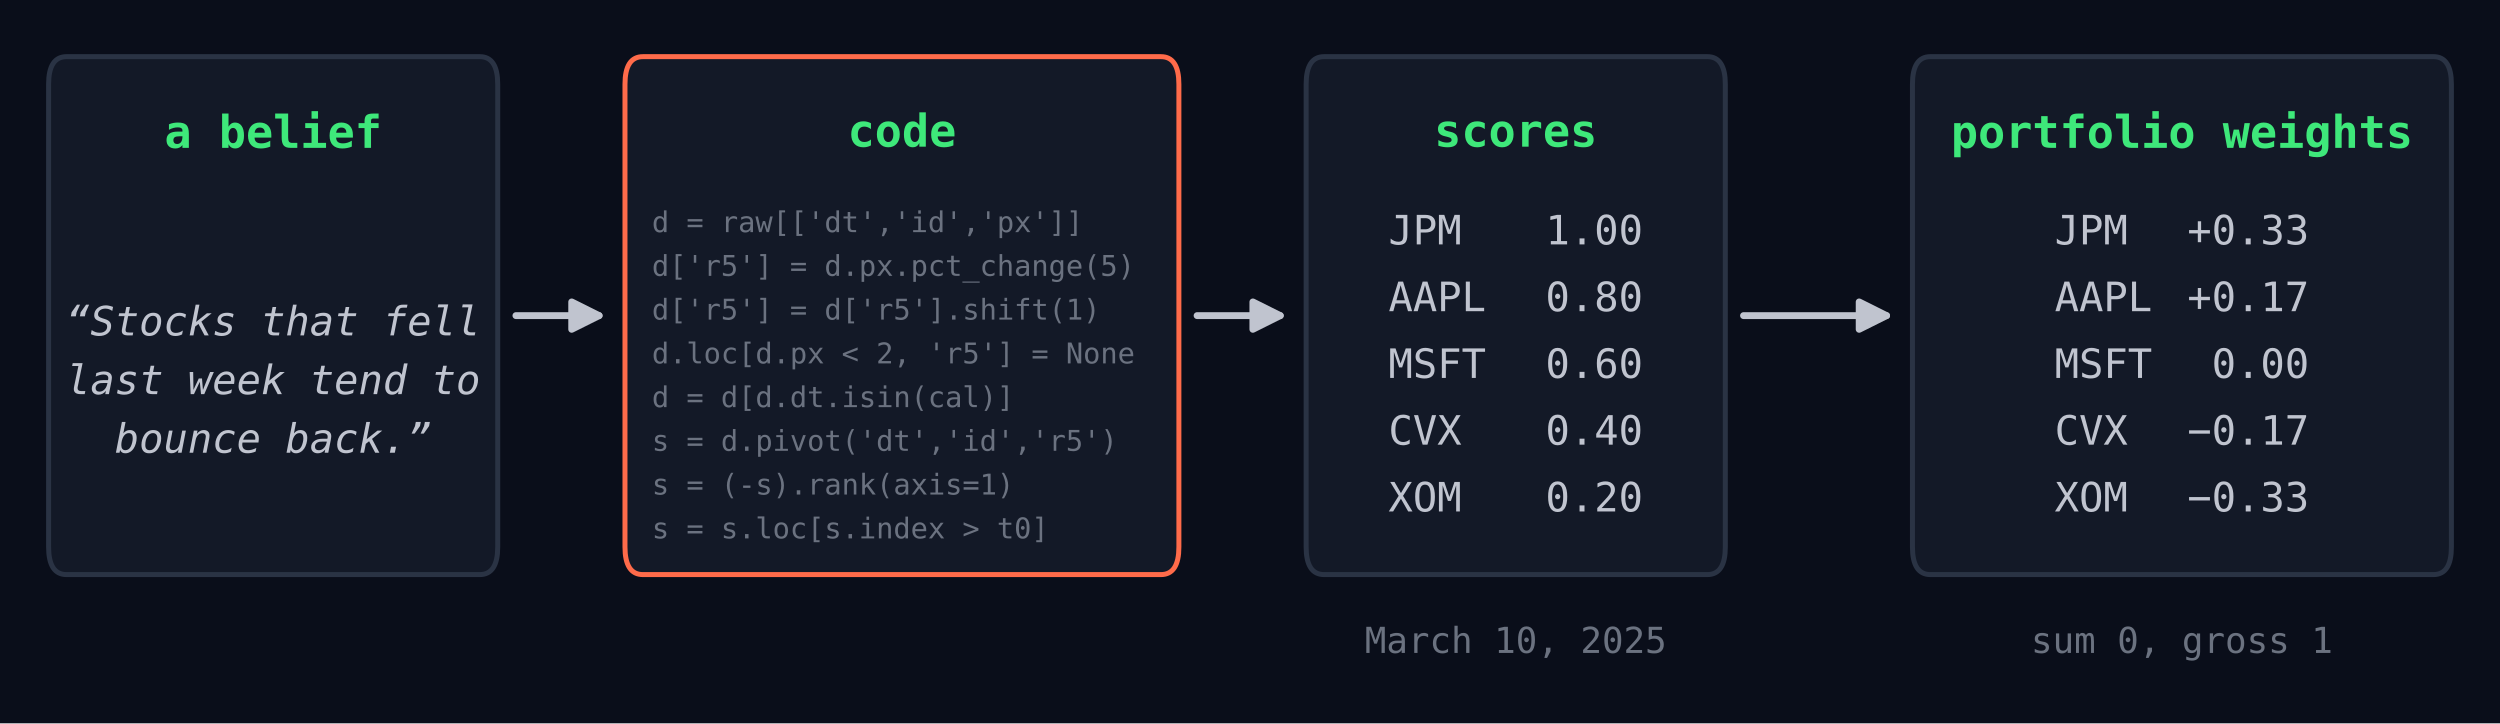
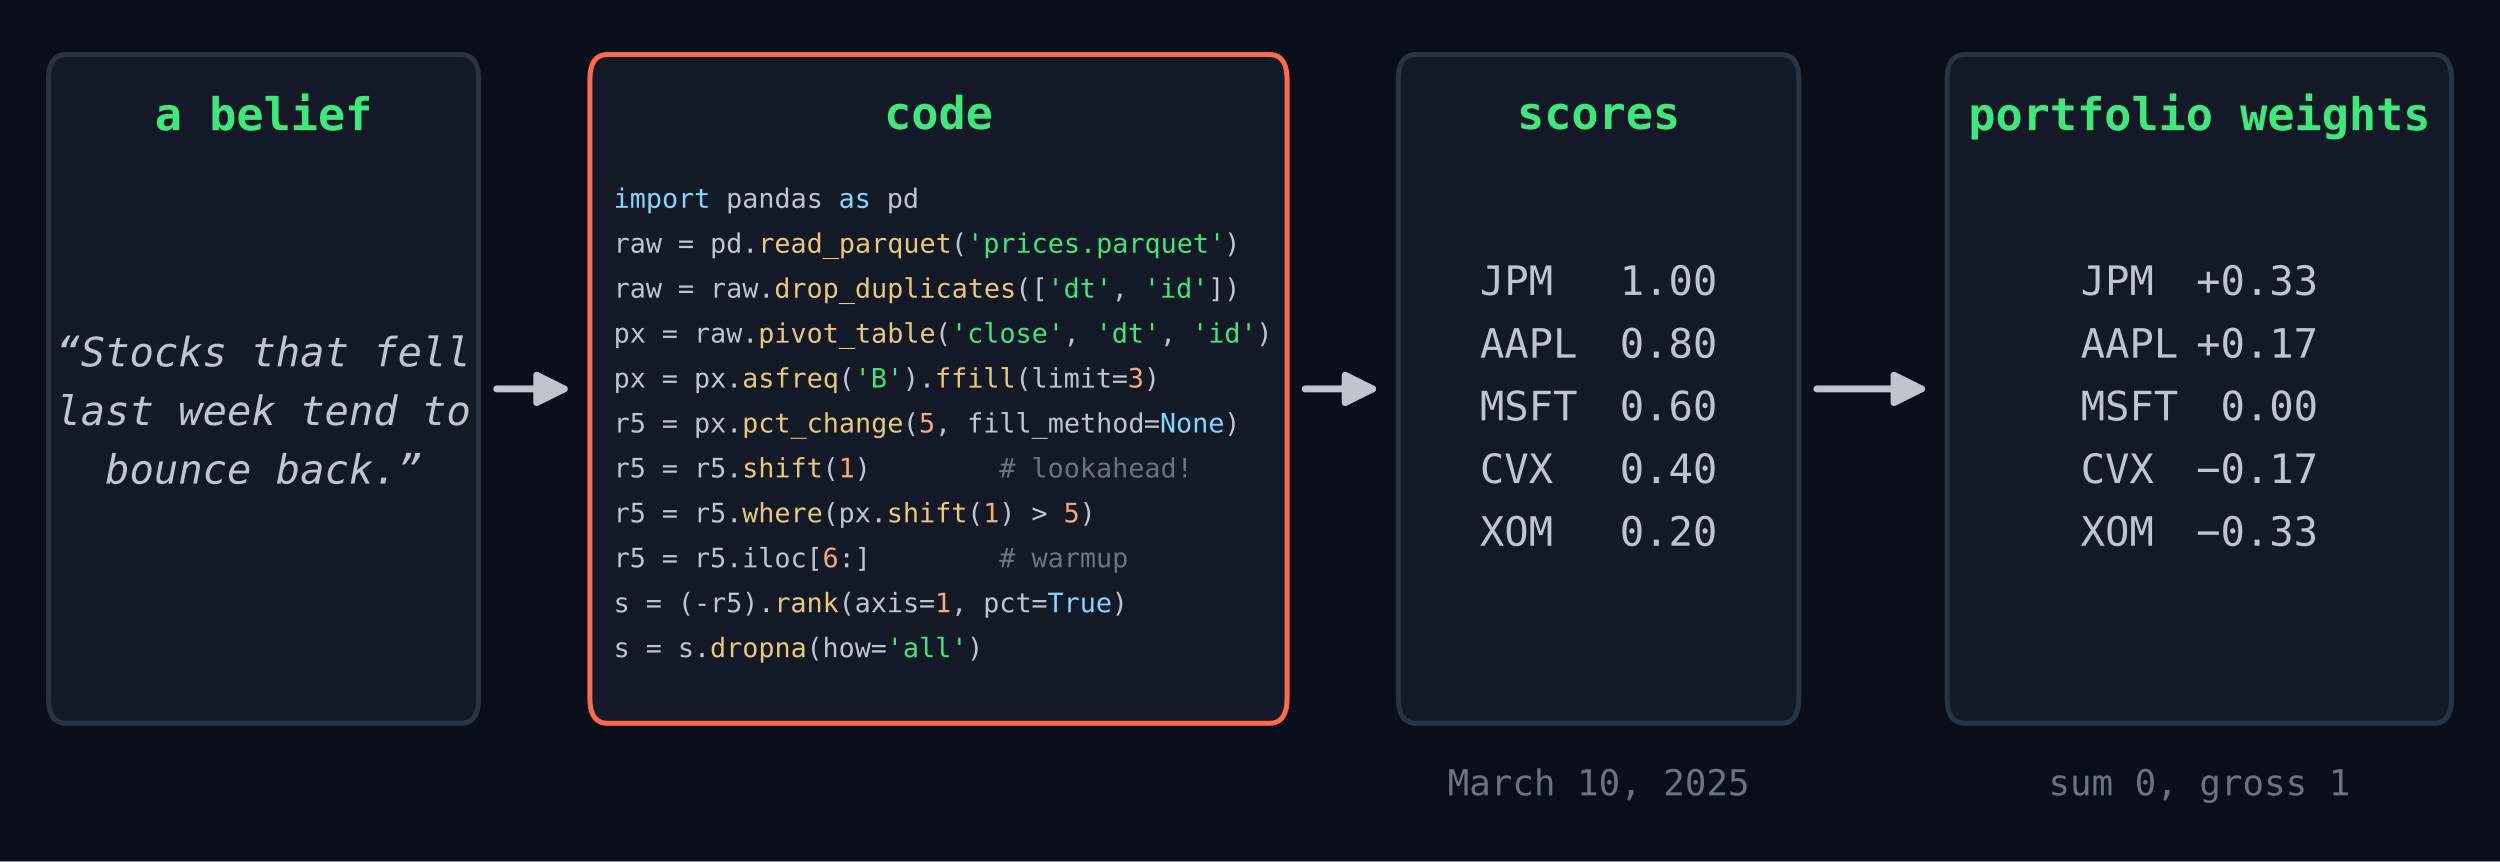
- <svg xmlns="http://www.w3.org/2000/svg" width="802.8pt" height="232.272pt" viewBox="0 0 802.8 232.272" version="1.1">
+ <svg xmlns="http://www.w3.org/2000/svg" width="802.8pt" height="276.624pt" viewBox="0 0 802.8 276.624" version="1.1">
  <defs>
    <style type="text/css">*{stroke-linejoin: round; stroke-linecap: butt}</style>
  </defs>
  <g id="figure_1">
    <g id="patch_1">
-       <path d="M 0 232.272  L 802.8 232.272  L 802.8 0  L 0 0  z " style="fill: #0a0e1a" />
+       <path d="M 0 276.624  L 802.8 276.624  L 802.8 0  L 0 0  z " style="fill: #0a0e1a" />
    </g>
    <g id="axes_1">
      <g id="patch_2">
-         <path d="M 21.376 184.512  L 154.06 184.512  Q 159.829 184.512 159.829 175.642  L 159.829 27.062  Q 159.829 18.192 154.06 18.192  L 21.376 18.192  Q 15.607 18.192 15.607 27.062  L 15.607 175.642  Q 15.607 184.512 21.376 184.512  z " clip-path="url(#p44b1b05f77)" style="fill: #131927; stroke: #2a3344; stroke-width: 1.6; stroke-linejoin: miter" />
+         <path d="M 21.28 232.268  L 147.986 232.268  Q 153.702 232.268 153.702 224.215  L 153.702 25.565  Q 153.702 17.511 147.986 17.511  L 21.28 17.511  Q 15.563 17.511 15.563 25.565  L 15.563 224.215  Q 15.563 232.268 21.28 232.268  z " clip-path="url(#p71ebe0a093)" style="fill: #131927; stroke: #2a3344; stroke-width: 1.6; stroke-linejoin: miter" />
      </g>
      <g id="patch_3">
-         <path d="M 206.461 184.512  L 372.796 184.512  Q 378.565 184.512 378.565 175.642  L 378.565 27.062  Q 378.565 18.192 372.796 18.192  L 206.461 18.192  Q 200.692 18.192 200.692 27.062  L 200.692 175.642  Q 200.692 184.512 206.461 184.512  z " clip-path="url(#p44b1b05f77)" style="fill: #131927; stroke: #ff6b4a; stroke-width: 1.6; stroke-linejoin: miter" />
+         <path d="M 195.144 232.268  L 407.592 232.268  Q 413.309 232.268 413.309 224.215  L 413.309 25.565  Q 413.309 17.511 407.592 17.511  L 195.144 17.511  Q 189.428 17.511 189.428 25.565  L 189.428 224.215  Q 189.428 232.268 195.144 232.268  z " clip-path="url(#p71ebe0a093)" style="fill: #131927; stroke: #ff6b4a; stroke-width: 1.6; stroke-linejoin: miter" />
      </g>
      <g id="patch_4">
-         <path d="M 425.197 184.512  L 548.266 184.512  Q 554.034 184.512 554.034 175.642  L 554.034 27.062  Q 554.034 18.192 548.266 18.192  L 425.197 18.192  Q 419.428 18.192 419.428 27.062  L 419.428 175.642  Q 419.428 184.512 425.197 184.512  z " clip-path="url(#p44b1b05f77)" style="fill: #131927; stroke: #2a3344; stroke-width: 1.6; stroke-linejoin: miter" />
+         <path d="M 454.75 232.268  L 571.93 232.268  Q 577.646 232.268 577.646 224.215  L 577.646 25.565  Q 577.646 17.511 571.93 17.511  L 454.75 17.511  Q 449.034 17.511 449.034 25.565  L 449.034 224.215  Q 449.034 232.268 454.75 232.268  z " clip-path="url(#p71ebe0a093)" style="fill: #131927; stroke: #2a3344; stroke-width: 1.6; stroke-linejoin: miter" />
      </g>
      <g id="patch_5">
-         <path d="M 619.896 184.512  L 781.424 184.512  Q 787.193 184.512 787.193 175.642  L 787.193 27.062  Q 787.193 18.192 781.424 18.192  L 619.896 18.192  Q 614.127 18.192 614.127 27.062  L 614.127 175.642  Q 614.127 184.512 619.896 184.512  z " clip-path="url(#p44b1b05f77)" style="fill: #131927; stroke: #2a3344; stroke-width: 1.6; stroke-linejoin: miter" />
+         <path d="M 630.997 232.268  L 781.52 232.268  Q 787.237 232.268 787.237 224.215  L 787.237 25.565  Q 787.237 17.511 781.52 17.511  L 630.997 17.511  Q 625.28 17.511 625.28 25.565  L 625.28 224.215  Q 625.28 232.268 630.997 232.268  z " clip-path="url(#p71ebe0a093)" style="fill: #131927; stroke: #2a3344; stroke-width: 1.6; stroke-linejoin: miter" />
      </g>
      <g id="text_1">
-         <text style="font-weight: 700; font-size: 14.5px; font-family: 'IBM Plex Mono', 'DejaVu Sans Mono', monospace; text-anchor: middle; fill: #3ee87a" x="87.718" y="47.477" transform="rotate(-0 87.71815 47.47712)">a belief</text>
+         <text style="font-weight: 700; font-size: 14.5px; font-family: 'IBM Plex Mono', 'DejaVu Sans Mono', monospace; text-anchor: middle; fill: #3ee87a" x="84.633" y="41.797" transform="rotate(-0 84.63293 41.79696)">a belief</text>
      </g>
      <g id="text_2">
-         <text style="font-weight: 700; font-size: 14.5px; font-family: 'IBM Plex Mono', 'DejaVu Sans Mono', monospace; text-anchor: middle; fill: #3ee87a" x="289.628" y="47.092" transform="rotate(-0 289.6283 47.09197)">code</text>
+         <text style="font-weight: 700; font-size: 14.5px; font-family: 'IBM Plex Mono', 'DejaVu Sans Mono', monospace; text-anchor: middle; fill: #3ee87a" x="301.368" y="41.412" transform="rotate(-0 301.3683 41.4118)">code</text>
      </g>
      <g id="text_3">
-         <text style="font-weight: 700; font-size: 14.5px; font-family: 'IBM Plex Mono', 'DejaVu Sans Mono', monospace; text-anchor: middle; fill: #3ee87a" x="486.731" y="47.091" transform="rotate(-0 486.7311 47.0914)">scores</text>
+         <text style="font-weight: 700; font-size: 14.5px; font-family: 'IBM Plex Mono', 'DejaVu Sans Mono', monospace; text-anchor: middle; fill: #3ee87a" x="513.34" y="41.411" transform="rotate(-0 513.3402 41.41123)">scores</text>
      </g>
      <g id="text_4">
-         <text style="font-weight: 700; font-size: 14.5px; font-family: 'IBM Plex Mono', 'DejaVu Sans Mono', monospace; text-anchor: middle; fill: #3ee87a" x="700.66" y="47.477" transform="rotate(-0 700.6597 47.47712)">portfolio weights</text>
+         <text style="font-weight: 700; font-size: 14.5px; font-family: 'IBM Plex Mono', 'DejaVu Sans Mono', monospace; text-anchor: middle; fill: #3ee87a" x="706.259" y="41.797" transform="rotate(-0 706.2585 41.79696)">portfolio weights</text>
      </g>
      <g id="text_5">
-         <text style="font-style: italic; font-size: 13px; font-family: 'IBM Plex Mono', 'DejaVu Sans Mono', monospace; fill: #c0c4cf" transform="translate(21.1937 107.7111)">“Stocks that fell</text>
-         <text style="font-style: italic; font-size: 13px; font-family: 'IBM Plex Mono', 'DejaVu Sans Mono', monospace; fill: #c0c4cf" transform="translate(21.1937 126.5611)">last week tend to</text>
-         <text style="font-style: italic; font-size: 13px; font-family: 'IBM Plex Mono', 'DejaVu Sans Mono', monospace; fill: #c0c4cf" transform="translate(36.84651 145.3766)">bounce back.”</text>
+         <text style="font-style: italic; font-size: 13px; font-family: 'IBM Plex Mono', 'DejaVu Sans Mono', monospace; fill: #c0c4cf" transform="translate(18.10847 117.6319)">“Stocks that fell</text>
+         <text style="font-style: italic; font-size: 13px; font-family: 'IBM Plex Mono', 'DejaVu Sans Mono', monospace; fill: #c0c4cf" transform="translate(18.10847 136.4819)">last week tend to</text>
+         <text style="font-style: italic; font-size: 13px; font-family: 'IBM Plex Mono', 'DejaVu Sans Mono', monospace; fill: #c0c4cf" transform="translate(33.76129 155.2974)">bounce back.”</text>
      </g>
      <g id="text_6">
-         <text style="font-size: 9.2px; font-family: 'IBM Plex Mono', 'DejaVu Sans Mono', monospace; text-anchor: start; fill: #6b7280" x="209.345" y="74.544" transform="rotate(-0 209.345 74.5438)">d = raw[['dt','id','px']]</text>
+         <text style="font-size: 8.6px; font-family: 'IBM Plex Mono', 'DejaVu Sans Mono', monospace; text-anchor: start; fill: #82d8ff" x="197.05" y="66.724" transform="rotate(-0 197.0495 66.72358)">import</text>
      </g>
      <g id="text_7">
-         <text style="font-size: 9.2px; font-family: 'IBM Plex Mono', 'DejaVu Sans Mono', monospace; text-anchor: start; fill: #6b7280" x="209.345" y="88.589" transform="rotate(-0 209.345 88.5886)">d['r5'] = d.px.pct_change(5)</text>
+         <text style="font-size: 8.6px; font-family: 'IBM Plex Mono', 'DejaVu Sans Mono', monospace; text-anchor: start; fill: #c0c4cf" x="233.17" y="66.724" transform="rotate(-0 233.1695 66.72358)">pandas</text>
      </g>
      <g id="text_8">
-         <text style="font-size: 9.2px; font-family: 'IBM Plex Mono', 'DejaVu Sans Mono', monospace; text-anchor: start; fill: #6b7280" x="209.345" y="102.633" transform="rotate(-0 209.345 102.6334)">d['r5'] = d['r5'].shift(1)</text>
+         <text style="font-size: 8.6px; font-family: 'IBM Plex Mono', 'DejaVu Sans Mono', monospace; text-anchor: start; fill: #82d8ff" x="269.29" y="66.723" transform="rotate(-0 269.2895 66.72325)">as</text>
      </g>
      <g id="text_9">
-         <text style="font-size: 9.2px; font-family: 'IBM Plex Mono', 'DejaVu Sans Mono', monospace; text-anchor: start; fill: #6b7280" x="209.345" y="116.703" transform="rotate(-0 209.345 116.7026)">d.loc[d.px &lt; 2, 'r5'] = None</text>
+         <text style="font-size: 8.6px; font-family: 'IBM Plex Mono', 'DejaVu Sans Mono', monospace; text-anchor: start; fill: #c0c4cf" x="284.77" y="66.724" transform="rotate(-0 284.7695 66.72358)">pd</text>
      </g>
      <g id="text_10">
-         <text style="font-size: 9.2px; font-family: 'IBM Plex Mono', 'DejaVu Sans Mono', monospace; text-anchor: start; fill: #6b7280" x="209.345" y="130.747" transform="rotate(-0 209.345 130.7474)">d = d[d.dt.isin(cal)]</text>
+         <text style="font-size: 8.6px; font-family: 'IBM Plex Mono', 'DejaVu Sans Mono', monospace; text-anchor: start; fill: #c0c4cf" x="197.05" y="81.152" transform="rotate(-0 197.0495 81.15224)">raw</text>
      </g>
      <g id="text_11">
-         <text style="font-size: 9.2px; font-family: 'IBM Plex Mono', 'DejaVu Sans Mono', monospace; text-anchor: start; fill: #6b7280" x="209.345" y="144.768" transform="rotate(-0 209.345 144.7678)">s = d.pivot('dt','id','r5')</text>
+         <text style="font-size: 8.6px; font-family: 'IBM Plex Mono', 'DejaVu Sans Mono', monospace; text-anchor: start; fill: #c0c4cf" x="217.69" y="81.152" transform="rotate(-0 217.6895 81.15224)">=</text>
      </g>
      <g id="text_12">
-         <text style="font-size: 9.2px; font-family: 'IBM Plex Mono', 'DejaVu Sans Mono', monospace; text-anchor: start; fill: #6b7280" x="209.345" y="158.813" transform="rotate(-0 209.345 158.8126)">s = (-s).rank(axis=1)</text>
+         <text style="font-size: 8.6px; font-family: 'IBM Plex Mono', 'DejaVu Sans Mono', monospace; text-anchor: start; fill: #c0c4cf" x="228.01" y="81.153" transform="rotate(-0 228.0095 81.15257)">pd</text>
      </g>
      <g id="text_13">
-         <text style="font-size: 9.2px; font-family: 'IBM Plex Mono', 'DejaVu Sans Mono', monospace; text-anchor: start; fill: #6b7280" x="209.345" y="172.882" transform="rotate(-0 209.345 172.8818)">s = s.loc[s.index &gt; t0]</text>
+         <text style="font-size: 8.6px; font-family: 'IBM Plex Mono', 'DejaVu Sans Mono', monospace; text-anchor: start; fill: #c0c4cf" x="238.33" y="81.152" transform="rotate(-0 238.3295 81.15224)">.</text>
      </g>
      <g id="text_14">
-         <text style="font-size: 13px; font-family: 'IBM Plex Mono', 'DejaVu Sans Mono', monospace; text-anchor: start; fill: #c0c4cf" x="445.868" y="78.487" transform="rotate(-0 445.8683 78.48735)">JPM</text>
+         <text style="font-size: 8.6px; font-family: 'IBM Plex Mono', 'DejaVu Sans Mono', monospace; text-anchor: start; fill: #e8c97a" x="243.49" y="81.153" transform="rotate(-0 243.4895 81.15257)">read_parquet</text>
      </g>
      <g id="text_15">
-         <text style="font-size: 13px; font-family: 'IBM Plex Mono', 'DejaVu Sans Mono', monospace; text-anchor: end; fill: #c0c4cf" x="527.594" y="78.487" transform="rotate(-0 527.5938 78.48735)">1.00</text>
+         <text style="font-size: 8.6px; font-family: 'IBM Plex Mono', 'DejaVu Sans Mono', monospace; text-anchor: start; fill: #c0c4cf" x="305.41" y="81.152" transform="rotate(-0 305.4095 81.15224)">(</text>
      </g>
      <g id="text_16">
-         <text style="font-size: 13px; font-family: 'IBM Plex Mono', 'DejaVu Sans Mono', monospace; text-anchor: start; fill: #c0c4cf" x="445.868" y="99.924" transform="rotate(-0 445.8683 99.92415)">AAPL</text>
+         <text style="font-size: 8.6px; font-family: 'IBM Plex Mono', 'DejaVu Sans Mono', monospace; text-anchor: start; fill: #3ee87a" x="310.57" y="81.153" transform="rotate(-0 310.5695 81.15257)">'prices.parquet'</text>
      </g>
      <g id="text_17">
-         <text style="font-size: 13px; font-family: 'IBM Plex Mono', 'DejaVu Sans Mono', monospace; text-anchor: end; fill: #c0c4cf" x="527.594" y="99.924" transform="rotate(-0 527.5938 99.92415)">0.80</text>
+         <text style="font-size: 8.6px; font-family: 'IBM Plex Mono', 'DejaVu Sans Mono', monospace; text-anchor: start; fill: #c0c4cf" x="393.13" y="81.152" transform="rotate(-0 393.1295 81.15224)">)</text>
      </g>
      <g id="text_18">
-         <text style="font-size: 13px; font-family: 'IBM Plex Mono', 'DejaVu Sans Mono', monospace; text-anchor: start; fill: #c0c4cf" x="445.868" y="121.361" transform="rotate(-0 445.8683 121.361)">MSFT</text>
+         <text style="font-size: 8.6px; font-family: 'IBM Plex Mono', 'DejaVu Sans Mono', monospace; text-anchor: start; fill: #c0c4cf" x="197.05" y="95.581" transform="rotate(-0 197.0495 95.58123)">raw</text>
      </g>
      <g id="text_19">
-         <text style="font-size: 13px; font-family: 'IBM Plex Mono', 'DejaVu Sans Mono', monospace; text-anchor: end; fill: #c0c4cf" x="527.594" y="121.361" transform="rotate(-0 527.5938 121.361)">0.60</text>
+         <text style="font-size: 8.6px; font-family: 'IBM Plex Mono', 'DejaVu Sans Mono', monospace; text-anchor: start; fill: #c0c4cf" x="217.69" y="95.581" transform="rotate(-0 217.6895 95.58123)">=</text>
      </g>
      <g id="text_20">
-         <text style="font-size: 13px; font-family: 'IBM Plex Mono', 'DejaVu Sans Mono', monospace; text-anchor: start; fill: #c0c4cf" x="445.868" y="142.798" transform="rotate(-0 445.8683 142.7978)">CVX</text>
+         <text style="font-size: 8.6px; font-family: 'IBM Plex Mono', 'DejaVu Sans Mono', monospace; text-anchor: start; fill: #c0c4cf" x="228.01" y="95.581" transform="rotate(-0 228.0095 95.58123)">raw</text>
      </g>
      <g id="text_21">
-         <text style="font-size: 13px; font-family: 'IBM Plex Mono', 'DejaVu Sans Mono', monospace; text-anchor: end; fill: #c0c4cf" x="527.594" y="142.798" transform="rotate(-0 527.5938 142.7978)">0.40</text>
+         <text style="font-size: 8.6px; font-family: 'IBM Plex Mono', 'DejaVu Sans Mono', monospace; text-anchor: start; fill: #c0c4cf" x="243.49" y="95.581" transform="rotate(-0 243.4895 95.58123)">.</text>
      </g>
      <g id="text_22">
-         <text style="font-size: 13px; font-family: 'IBM Plex Mono', 'DejaVu Sans Mono', monospace; text-anchor: start; fill: #c0c4cf" x="445.868" y="164.235" transform="rotate(-0 445.8683 164.2346)">XOM</text>
+         <text style="font-size: 8.6px; font-family: 'IBM Plex Mono', 'DejaVu Sans Mono', monospace; text-anchor: start; fill: #e8c97a" x="248.65" y="95.604" transform="rotate(-0 248.6495 95.60441)">drop_duplicates</text>
      </g>
      <g id="text_23">
-         <text style="font-size: 13px; font-family: 'IBM Plex Mono', 'DejaVu Sans Mono', monospace; text-anchor: end; fill: #c0c4cf" x="527.594" y="164.235" transform="rotate(-0 527.5938 164.2346)">0.20</text>
+         <text style="font-size: 8.6px; font-family: 'IBM Plex Mono', 'DejaVu Sans Mono', monospace; text-anchor: start; fill: #c0c4cf" x="326.05" y="95.581" transform="rotate(-0 326.0495 95.58123)">(</text>
      </g>
      <g id="text_24">
-         <text style="font-size: 13px; font-family: 'IBM Plex Mono', 'DejaVu Sans Mono', monospace; text-anchor: start; fill: #c0c4cf" x="659.797" y="78.487" transform="rotate(-0 659.7969 78.48735)">JPM</text>
+         <text style="font-size: 8.6px; font-family: 'IBM Plex Mono', 'DejaVu Sans Mono', monospace; text-anchor: start; fill: #c0c4cf" x="331.21" y="95.582" transform="rotate(-0 331.2095 95.58156)">[</text>
      </g>
      <g id="text_25">
-         <text style="font-size: 13px; font-family: 'IBM Plex Mono', 'DejaVu Sans Mono', monospace; text-anchor: end; fill: #c0c4cf" x="741.522" y="78.487" transform="rotate(-0 741.5225 78.48735)">+0.33</text>
+         <text style="font-size: 8.6px; font-family: 'IBM Plex Mono', 'DejaVu Sans Mono', monospace; text-anchor: start; fill: #3ee87a" x="336.37" y="95.582" transform="rotate(-0 336.3695 95.58156)">'dt'</text>
      </g>
      <g id="text_26">
-         <text style="font-size: 13px; font-family: 'IBM Plex Mono', 'DejaVu Sans Mono', monospace; text-anchor: start; fill: #c0c4cf" x="659.797" y="99.924" transform="rotate(-0 659.7969 99.92415)">AAPL</text>
+         <text style="font-size: 8.6px; font-family: 'IBM Plex Mono', 'DejaVu Sans Mono', monospace; text-anchor: start; fill: #c0c4cf" x="357.01" y="95.581" transform="rotate(-0 357.0095 95.58123)">,</text>
      </g>
      <g id="text_27">
-         <text style="font-size: 13px; font-family: 'IBM Plex Mono', 'DejaVu Sans Mono', monospace; text-anchor: end; fill: #c0c4cf" x="741.522" y="99.924" transform="rotate(-0 741.5225 99.92415)">+0.17</text>
+         <text style="font-size: 8.6px; font-family: 'IBM Plex Mono', 'DejaVu Sans Mono', monospace; text-anchor: start; fill: #3ee87a" x="367.33" y="95.582" transform="rotate(-0 367.3295 95.58156)">'id'</text>
      </g>
      <g id="text_28">
-         <text style="font-size: 13px; font-family: 'IBM Plex Mono', 'DejaVu Sans Mono', monospace; text-anchor: start; fill: #c0c4cf" x="659.797" y="121.361" transform="rotate(-0 659.7969 121.361)">MSFT</text>
+         <text style="font-size: 8.6px; font-family: 'IBM Plex Mono', 'DejaVu Sans Mono', monospace; text-anchor: start; fill: #c0c4cf" x="387.97" y="95.582" transform="rotate(-0 387.9695 95.58156)">]</text>
      </g>
      <g id="text_29">
-         <text style="font-size: 13px; font-family: 'IBM Plex Mono', 'DejaVu Sans Mono', monospace; text-anchor: end; fill: #c0c4cf" x="741.522" y="121.361" transform="rotate(-0 741.5225 121.361)">0.00</text>
+         <text style="font-size: 8.6px; font-family: 'IBM Plex Mono', 'DejaVu Sans Mono', monospace; text-anchor: start; fill: #c0c4cf" x="393.13" y="95.581" transform="rotate(-0 393.1295 95.58123)">)</text>
      </g>
      <g id="text_30">
-         <text style="font-size: 13px; font-family: 'IBM Plex Mono', 'DejaVu Sans Mono', monospace; text-anchor: start; fill: #c0c4cf" x="659.797" y="142.798" transform="rotate(-0 659.7969 142.7978)">CVX</text>
+         <text style="font-size: 8.6px; font-family: 'IBM Plex Mono', 'DejaVu Sans Mono', monospace; text-anchor: start; fill: #c0c4cf" x="197.05" y="110.01" transform="rotate(-0 197.0495 110.0102)">px</text>
      </g>
      <g id="text_31">
-         <text style="font-size: 13px; font-family: 'IBM Plex Mono', 'DejaVu Sans Mono', monospace; text-anchor: end; fill: #c0c4cf" x="741.522" y="142.798" transform="rotate(-0 741.5225 142.7978)">−0.17</text>
+         <text style="font-size: 8.6px; font-family: 'IBM Plex Mono', 'DejaVu Sans Mono', monospace; text-anchor: start; fill: #c0c4cf" x="212.53" y="110.01" transform="rotate(-0 212.5295 110.0102)">=</text>
      </g>
      <g id="text_32">
-         <text style="font-size: 13px; font-family: 'IBM Plex Mono', 'DejaVu Sans Mono', monospace; text-anchor: start; fill: #c0c4cf" x="659.797" y="164.235" transform="rotate(-0 659.7969 164.2346)">XOM</text>
+         <text style="font-size: 8.6px; font-family: 'IBM Plex Mono', 'DejaVu Sans Mono', monospace; text-anchor: start; fill: #c0c4cf" x="222.85" y="110.01" transform="rotate(-0 222.8495 110.0102)">raw</text>
      </g>
      <g id="text_33">
-         <text style="font-size: 13px; font-family: 'IBM Plex Mono', 'DejaVu Sans Mono', monospace; text-anchor: end; fill: #c0c4cf" x="741.522" y="164.235" transform="rotate(-0 741.5225 164.2346)">−0.33</text>
+         <text style="font-size: 8.6px; font-family: 'IBM Plex Mono', 'DejaVu Sans Mono', monospace; text-anchor: start; fill: #c0c4cf" x="238.33" y="110.01" transform="rotate(-0 238.3295 110.0102)">.</text>
+       </g>
+       <g id="text_34">
+         <text style="font-size: 8.6px; font-family: 'IBM Plex Mono', 'DejaVu Sans Mono', monospace; text-anchor: start; fill: #e8c97a" x="243.49" y="110.033" transform="rotate(-0 243.4895 110.0334)">pivot_table</text>
+       </g>
+       <g id="text_35">
+         <text style="font-size: 8.6px; font-family: 'IBM Plex Mono', 'DejaVu Sans Mono', monospace; text-anchor: start; fill: #c0c4cf" x="300.25" y="110.01" transform="rotate(-0 300.2495 110.0102)">(</text>
+       </g>
+       <g id="text_36">
+         <text style="font-size: 8.6px; font-family: 'IBM Plex Mono', 'DejaVu Sans Mono', monospace; text-anchor: start; fill: #3ee87a" x="305.41" y="110.033" transform="rotate(-0 305.4095 110.0334)">'close'</text>
+       </g>
+       <g id="text_37">
+         <text style="font-size: 8.6px; font-family: 'IBM Plex Mono', 'DejaVu Sans Mono', monospace; text-anchor: start; fill: #c0c4cf" x="341.53" y="110.01" transform="rotate(-0 341.5295 110.0102)">,</text>
+       </g>
+       <g id="text_38">
+         <text style="font-size: 8.6px; font-family: 'IBM Plex Mono', 'DejaVu Sans Mono', monospace; text-anchor: start; fill: #3ee87a" x="351.85" y="110.011" transform="rotate(-0 351.8495 110.0106)">'dt'</text>
+       </g>
+       <g id="text_39">
+         <text style="font-size: 8.6px; font-family: 'IBM Plex Mono', 'DejaVu Sans Mono', monospace; text-anchor: start; fill: #c0c4cf" x="372.49" y="110.01" transform="rotate(-0 372.4895 110.0102)">,</text>
+       </g>
+       <g id="text_40">
+         <text style="font-size: 8.6px; font-family: 'IBM Plex Mono', 'DejaVu Sans Mono', monospace; text-anchor: start; fill: #3ee87a" x="382.81" y="110.011" transform="rotate(-0 382.8095 110.0106)">'id'</text>
+       </g>
+       <g id="text_41">
+         <text style="font-size: 8.6px; font-family: 'IBM Plex Mono', 'DejaVu Sans Mono', monospace; text-anchor: start; fill: #c0c4cf" x="403.45" y="110.01" transform="rotate(-0 403.4495 110.0102)">)</text>
+       </g>
+       <g id="text_42">
+         <text style="font-size: 8.6px; font-family: 'IBM Plex Mono', 'DejaVu Sans Mono', monospace; text-anchor: start; fill: #c0c4cf" x="197.05" y="124.439" transform="rotate(-0 197.0495 124.4392)">px</text>
+       </g>
+       <g id="text_43">
+         <text style="font-size: 8.6px; font-family: 'IBM Plex Mono', 'DejaVu Sans Mono', monospace; text-anchor: start; fill: #c0c4cf" x="212.53" y="124.439" transform="rotate(-0 212.5295 124.4392)">=</text>
+       </g>
+       <g id="text_44">
+         <text style="font-size: 8.6px; font-family: 'IBM Plex Mono', 'DejaVu Sans Mono', monospace; text-anchor: start; fill: #c0c4cf" x="222.85" y="124.439" transform="rotate(-0 222.8495 124.4392)">px</text>
+       </g>
+       <g id="text_45">
+         <text style="font-size: 8.6px; font-family: 'IBM Plex Mono', 'DejaVu Sans Mono', monospace; text-anchor: start; fill: #c0c4cf" x="233.17" y="124.439" transform="rotate(-0 233.1695 124.4392)">.</text>
+       </g>
+       <g id="text_46">
+         <text style="font-size: 8.6px; font-family: 'IBM Plex Mono', 'DejaVu Sans Mono', monospace; text-anchor: start; fill: #e8c97a" x="238.33" y="124.44" transform="rotate(-0 238.3295 124.4395)">asfreq</text>
+       </g>
+       <g id="text_47">
+         <text style="font-size: 8.6px; font-family: 'IBM Plex Mono', 'DejaVu Sans Mono', monospace; text-anchor: start; fill: #c0c4cf" x="269.29" y="124.439" transform="rotate(-0 269.2895 124.4392)">(</text>
+       </g>
+       <g id="text_48">
+         <text style="font-size: 8.6px; font-family: 'IBM Plex Mono', 'DejaVu Sans Mono', monospace; text-anchor: start; fill: #3ee87a" x="274.45" y="124.439" transform="rotate(-0 274.4495 124.4392)">'B'</text>
+       </g>
+       <g id="text_49">
+         <text style="font-size: 8.6px; font-family: 'IBM Plex Mono', 'DejaVu Sans Mono', monospace; text-anchor: start; fill: #c0c4cf" x="289.93" y="124.439" transform="rotate(-0 289.9295 124.4392)">)</text>
+       </g>
+       <g id="text_50">
+         <text style="font-size: 8.6px; font-family: 'IBM Plex Mono', 'DejaVu Sans Mono', monospace; text-anchor: start; fill: #c0c4cf" x="295.09" y="124.439" transform="rotate(-0 295.0895 124.4392)">.</text>
+       </g>
+       <g id="text_51">
+         <text style="font-size: 8.6px; font-family: 'IBM Plex Mono', 'DejaVu Sans Mono', monospace; text-anchor: start; fill: #e8c97a" x="300.25" y="124.462" transform="rotate(-0 300.2495 124.4624)">ffill</text>
+       </g>
+       <g id="text_52">
+         <text style="font-size: 8.6px; font-family: 'IBM Plex Mono', 'DejaVu Sans Mono', monospace; text-anchor: start; fill: #c0c4cf" x="326.05" y="124.439" transform="rotate(-0 326.0495 124.4392)">(</text>
+       </g>
+       <g id="text_53">
+         <text style="font-size: 8.6px; font-family: 'IBM Plex Mono', 'DejaVu Sans Mono', monospace; text-anchor: start; fill: #c0c4cf" x="331.21" y="124.462" transform="rotate(-0 331.2095 124.4624)">limit</text>
+       </g>
+       <g id="text_54">
+         <text style="font-size: 8.6px; font-family: 'IBM Plex Mono', 'DejaVu Sans Mono', monospace; text-anchor: start; fill: #c0c4cf" x="357.01" y="124.439" transform="rotate(-0 357.0095 124.4392)">=</text>
+       </g>
+       <g id="text_55">
+         <text style="font-size: 8.6px; font-family: 'IBM Plex Mono', 'DejaVu Sans Mono', monospace; text-anchor: start; fill: #f5a97f" x="362.17" y="124.439" transform="rotate(-0 362.1695 124.4392)">3</text>
+       </g>
+       <g id="text_56">
+         <text style="font-size: 8.6px; font-family: 'IBM Plex Mono', 'DejaVu Sans Mono', monospace; text-anchor: start; fill: #c0c4cf" x="367.33" y="124.439" transform="rotate(-0 367.3295 124.4392)">)</text>
+       </g>
+       <g id="text_57">
+         <text style="font-size: 8.6px; font-family: 'IBM Plex Mono', 'DejaVu Sans Mono', monospace; text-anchor: start; fill: #c0c4cf" x="197.05" y="138.868" transform="rotate(-0 197.0495 138.8682)">r5</text>
+       </g>
+       <g id="text_58">
+         <text style="font-size: 8.6px; font-family: 'IBM Plex Mono', 'DejaVu Sans Mono', monospace; text-anchor: start; fill: #c0c4cf" x="212.53" y="138.868" transform="rotate(-0 212.5295 138.8682)">=</text>
+       </g>
+       <g id="text_59">
+         <text style="font-size: 8.6px; font-family: 'IBM Plex Mono', 'DejaVu Sans Mono', monospace; text-anchor: start; fill: #c0c4cf" x="222.85" y="138.868" transform="rotate(-0 222.8495 138.8682)">px</text>
+       </g>
+       <g id="text_60">
+         <text style="font-size: 8.6px; font-family: 'IBM Plex Mono', 'DejaVu Sans Mono', monospace; text-anchor: start; fill: #c0c4cf" x="233.17" y="138.868" transform="rotate(-0 233.1695 138.8682)">.</text>
+       </g>
+       <g id="text_61">
+         <text style="font-size: 8.6px; font-family: 'IBM Plex Mono', 'DejaVu Sans Mono', monospace; text-anchor: start; fill: #e8c97a" x="238.33" y="138.869" transform="rotate(-0 238.3295 138.8685)">pct_change</text>
+       </g>
+       <g id="text_62">
+         <text style="font-size: 8.6px; font-family: 'IBM Plex Mono', 'DejaVu Sans Mono', monospace; text-anchor: start; fill: #c0c4cf" x="289.93" y="138.868" transform="rotate(-0 289.9295 138.8682)">(</text>
+       </g>
+       <g id="text_63">
+         <text style="font-size: 8.6px; font-family: 'IBM Plex Mono', 'DejaVu Sans Mono', monospace; text-anchor: start; fill: #f5a97f" x="295.09" y="138.868" transform="rotate(-0 295.0895 138.8682)">5</text>
+       </g>
+       <g id="text_64">
+         <text style="font-size: 8.6px; font-family: 'IBM Plex Mono', 'DejaVu Sans Mono', monospace; text-anchor: start; fill: #c0c4cf" x="300.25" y="138.868" transform="rotate(-0 300.2495 138.8682)">,</text>
+       </g>
+       <g id="text_65">
+         <text style="font-size: 8.6px; font-family: 'IBM Plex Mono', 'DejaVu Sans Mono', monospace; text-anchor: start; fill: #c0c4cf" x="310.57" y="138.891" transform="rotate(-0 310.5695 138.8914)">fill_method</text>
+       </g>
+       <g id="text_66">
+         <text style="font-size: 8.6px; font-family: 'IBM Plex Mono', 'DejaVu Sans Mono', monospace; text-anchor: start; fill: #c0c4cf" x="367.33" y="138.868" transform="rotate(-0 367.3295 138.8682)">=</text>
+       </g>
+       <g id="text_67">
+         <text style="font-size: 8.6px; font-family: 'IBM Plex Mono', 'DejaVu Sans Mono', monospace; text-anchor: start; fill: #82d8ff" x="372.49" y="138.868" transform="rotate(-0 372.4895 138.8682)">None</text>
+       </g>
+       <g id="text_68">
+         <text style="font-size: 8.6px; font-family: 'IBM Plex Mono', 'DejaVu Sans Mono', monospace; text-anchor: start; fill: #c0c4cf" x="393.13" y="138.868" transform="rotate(-0 393.1295 138.8682)">)</text>
+       </g>
+       <g id="text_69">
+         <text style="font-size: 8.6px; font-family: 'IBM Plex Mono', 'DejaVu Sans Mono', monospace; text-anchor: start; fill: #c0c4cf" x="197.05" y="153.297" transform="rotate(-0 197.0495 153.2972)">r5</text>
+       </g>
+       <g id="text_70">
+         <text style="font-size: 8.6px; font-family: 'IBM Plex Mono', 'DejaVu Sans Mono', monospace; text-anchor: start; fill: #c0c4cf" x="212.53" y="153.297" transform="rotate(-0 212.5295 153.2972)">=</text>
+       </g>
+       <g id="text_71">
+         <text style="font-size: 8.6px; font-family: 'IBM Plex Mono', 'DejaVu Sans Mono', monospace; text-anchor: start; fill: #c0c4cf" x="222.85" y="153.297" transform="rotate(-0 222.8495 153.2972)">r5</text>
+       </g>
+       <g id="text_72">
+         <text style="font-size: 8.6px; font-family: 'IBM Plex Mono', 'DejaVu Sans Mono', monospace; text-anchor: start; fill: #c0c4cf" x="233.17" y="153.297" transform="rotate(-0 233.1695 153.2972)">.</text>
+       </g>
+       <g id="text_73">
+         <text style="font-size: 8.6px; font-family: 'IBM Plex Mono', 'DejaVu Sans Mono', monospace; text-anchor: start; fill: #e8c97a" x="238.33" y="153.298" transform="rotate(-0 238.3295 153.2975)">shift</text>
+       </g>
+       <g id="text_74">
+         <text style="font-size: 8.6px; font-family: 'IBM Plex Mono', 'DejaVu Sans Mono', monospace; text-anchor: start; fill: #c0c4cf" x="264.13" y="153.297" transform="rotate(-0 264.1295 153.2972)">(</text>
+       </g>
+       <g id="text_75">
+         <text style="font-size: 8.6px; font-family: 'IBM Plex Mono', 'DejaVu Sans Mono', monospace; text-anchor: start; fill: #f5a97f" x="269.29" y="153.297" transform="rotate(-0 269.2895 153.2972)">1</text>
+       </g>
+       <g id="text_76">
+         <text style="font-size: 8.6px; font-family: 'IBM Plex Mono', 'DejaVu Sans Mono', monospace; text-anchor: start; fill: #c0c4cf" x="274.45" y="153.297" transform="rotate(-0 274.4495 153.2972)">)</text>
+       </g>
+       <g id="text_77">
+         <text style="font-size: 8.6px; font-family: 'IBM Plex Mono', 'DejaVu Sans Mono', monospace; text-anchor: start; fill: #6b7280" x="320.89" y="153.32" transform="rotate(-0 320.8895 153.3204)"># lookahead!</text>
+       </g>
+       <g id="text_78">
+         <text style="font-size: 8.6px; font-family: 'IBM Plex Mono', 'DejaVu Sans Mono', monospace; text-anchor: start; fill: #c0c4cf" x="197.05" y="167.726" transform="rotate(-0 197.0495 167.7262)">r5</text>
+       </g>
+       <g id="text_79">
+         <text style="font-size: 8.6px; font-family: 'IBM Plex Mono', 'DejaVu Sans Mono', monospace; text-anchor: start; fill: #c0c4cf" x="212.53" y="167.726" transform="rotate(-0 212.5295 167.7262)">=</text>
+       </g>
+       <g id="text_80">
+         <text style="font-size: 8.6px; font-family: 'IBM Plex Mono', 'DejaVu Sans Mono', monospace; text-anchor: start; fill: #c0c4cf" x="222.85" y="167.726" transform="rotate(-0 222.8495 167.7262)">r5</text>
+       </g>
+       <g id="text_81">
+         <text style="font-size: 8.6px; font-family: 'IBM Plex Mono', 'DejaVu Sans Mono', monospace; text-anchor: start; fill: #c0c4cf" x="233.17" y="167.726" transform="rotate(-0 233.1695 167.7262)">.</text>
+       </g>
+       <g id="text_82">
+         <text style="font-size: 8.6px; font-family: 'IBM Plex Mono', 'DejaVu Sans Mono', monospace; text-anchor: start; fill: #e8c97a" x="238.33" y="167.727" transform="rotate(-0 238.3295 167.7265)">where</text>
+       </g>
+       <g id="text_83">
+         <text style="font-size: 8.6px; font-family: 'IBM Plex Mono', 'DejaVu Sans Mono', monospace; text-anchor: start; fill: #c0c4cf" x="264.13" y="167.726" transform="rotate(-0 264.1295 167.7262)">(</text>
+       </g>
+       <g id="text_84">
+         <text style="font-size: 8.6px; font-family: 'IBM Plex Mono', 'DejaVu Sans Mono', monospace; text-anchor: start; fill: #c0c4cf" x="269.29" y="167.726" transform="rotate(-0 269.2895 167.7262)">px</text>
+       </g>
+       <g id="text_85">
+         <text style="font-size: 8.6px; font-family: 'IBM Plex Mono', 'DejaVu Sans Mono', monospace; text-anchor: start; fill: #c0c4cf" x="279.61" y="167.726" transform="rotate(-0 279.6095 167.7262)">.</text>
+       </g>
+       <g id="text_86">
+         <text style="font-size: 8.6px; font-family: 'IBM Plex Mono', 'DejaVu Sans Mono', monospace; text-anchor: start; fill: #e8c97a" x="284.77" y="167.727" transform="rotate(-0 284.7695 167.7265)">shift</text>
+       </g>
+       <g id="text_87">
+         <text style="font-size: 8.6px; font-family: 'IBM Plex Mono', 'DejaVu Sans Mono', monospace; text-anchor: start; fill: #c0c4cf" x="310.57" y="167.726" transform="rotate(-0 310.5695 167.7262)">(</text>
+       </g>
+       <g id="text_88">
+         <text style="font-size: 8.6px; font-family: 'IBM Plex Mono', 'DejaVu Sans Mono', monospace; text-anchor: start; fill: #f5a97f" x="315.73" y="167.726" transform="rotate(-0 315.7295 167.7262)">1</text>
+       </g>
+       <g id="text_89">
+         <text style="font-size: 8.6px; font-family: 'IBM Plex Mono', 'DejaVu Sans Mono', monospace; text-anchor: start; fill: #c0c4cf" x="320.89" y="167.726" transform="rotate(-0 320.8895 167.7262)">)</text>
+       </g>
+       <g id="text_90">
+         <text style="font-size: 8.6px; font-family: 'IBM Plex Mono', 'DejaVu Sans Mono', monospace; text-anchor: start; fill: #c0c4cf" x="331.21" y="167.726" transform="rotate(-0 331.2095 167.7262)">&gt;</text>
+       </g>
+       <g id="text_91">
+         <text style="font-size: 8.6px; font-family: 'IBM Plex Mono', 'DejaVu Sans Mono', monospace; text-anchor: start; fill: #f5a97f" x="341.53" y="167.726" transform="rotate(-0 341.5295 167.7262)">5</text>
+       </g>
+       <g id="text_92">
+         <text style="font-size: 8.6px; font-family: 'IBM Plex Mono', 'DejaVu Sans Mono', monospace; text-anchor: start; fill: #c0c4cf" x="346.69" y="167.726" transform="rotate(-0 346.6895 167.7262)">)</text>
+       </g>
+       <g id="text_93">
+         <text style="font-size: 8.6px; font-family: 'IBM Plex Mono', 'DejaVu Sans Mono', monospace; text-anchor: start; fill: #c0c4cf" x="197.05" y="182.155" transform="rotate(-0 197.0495 182.1552)">r5</text>
+       </g>
+       <g id="text_94">
+         <text style="font-size: 8.6px; font-family: 'IBM Plex Mono', 'DejaVu Sans Mono', monospace; text-anchor: start; fill: #c0c4cf" x="212.53" y="182.155" transform="rotate(-0 212.5295 182.1552)">=</text>
+       </g>
+       <g id="text_95">
+         <text style="font-size: 8.6px; font-family: 'IBM Plex Mono', 'DejaVu Sans Mono', monospace; text-anchor: start; fill: #c0c4cf" x="222.85" y="182.155" transform="rotate(-0 222.8495 182.1552)">r5</text>
+       </g>
+       <g id="text_96">
+         <text style="font-size: 8.6px; font-family: 'IBM Plex Mono', 'DejaVu Sans Mono', monospace; text-anchor: start; fill: #c0c4cf" x="233.17" y="182.155" transform="rotate(-0 233.1695 182.1552)">.</text>
+       </g>
+       <g id="text_97">
+         <text style="font-size: 8.6px; font-family: 'IBM Plex Mono', 'DejaVu Sans Mono', monospace; text-anchor: start; fill: #c0c4cf" x="238.33" y="182.178" transform="rotate(-0 238.3295 182.1783)">iloc</text>
+       </g>
+       <g id="text_98">
+         <text style="font-size: 8.6px; font-family: 'IBM Plex Mono', 'DejaVu Sans Mono', monospace; text-anchor: start; fill: #c0c4cf" x="258.97" y="182.155" transform="rotate(-0 258.9695 182.1555)">[</text>
+       </g>
+       <g id="text_99">
+         <text style="font-size: 8.6px; font-family: 'IBM Plex Mono', 'DejaVu Sans Mono', monospace; text-anchor: start; fill: #f5a97f" x="264.13" y="182.155" transform="rotate(-0 264.1295 182.1552)">6</text>
+       </g>
+       <g id="text_100">
+         <text style="font-size: 8.6px; font-family: 'IBM Plex Mono', 'DejaVu Sans Mono', monospace; text-anchor: start; fill: #c0c4cf" x="269.29" y="182.155" transform="rotate(-0 269.2895 182.1552)">:</text>
+       </g>
+       <g id="text_101">
+         <text style="font-size: 8.6px; font-family: 'IBM Plex Mono', 'DejaVu Sans Mono', monospace; text-anchor: start; fill: #c0c4cf" x="274.45" y="182.155" transform="rotate(-0 274.4495 182.1555)">]</text>
+       </g>
+       <g id="text_102">
+         <text style="font-size: 8.6px; font-family: 'IBM Plex Mono', 'DejaVu Sans Mono', monospace; text-anchor: start; fill: #6b7280" x="320.89" y="182.155" transform="rotate(-0 320.8895 182.1552)"># warmup</text>
+       </g>
+       <g id="text_103">
+         <text style="font-size: 8.6px; font-family: 'IBM Plex Mono', 'DejaVu Sans Mono', monospace; text-anchor: start; fill: #c0c4cf" x="197.05" y="196.584" transform="rotate(-0 197.0495 196.5842)">s</text>
+       </g>
+       <g id="text_104">
+         <text style="font-size: 8.6px; font-family: 'IBM Plex Mono', 'DejaVu Sans Mono', monospace; text-anchor: start; fill: #c0c4cf" x="207.37" y="196.584" transform="rotate(-0 207.3695 196.5842)">=</text>
+       </g>
+       <g id="text_105">
+         <text style="font-size: 8.6px; font-family: 'IBM Plex Mono', 'DejaVu Sans Mono', monospace; text-anchor: start; fill: #c0c4cf" x="217.69" y="196.584" transform="rotate(-0 217.6895 196.5842)">(</text>
+       </g>
+       <g id="text_106">
+         <text style="font-size: 8.6px; font-family: 'IBM Plex Mono', 'DejaVu Sans Mono', monospace; text-anchor: start; fill: #c0c4cf" x="222.85" y="196.584" transform="rotate(-0 222.8495 196.5842)">-</text>
+       </g>
+       <g id="text_107">
+         <text style="font-size: 8.6px; font-family: 'IBM Plex Mono', 'DejaVu Sans Mono', monospace; text-anchor: start; fill: #c0c4cf" x="228.01" y="196.584" transform="rotate(-0 228.0095 196.5842)">r5</text>
+       </g>
+       <g id="text_108">
+         <text style="font-size: 8.6px; font-family: 'IBM Plex Mono', 'DejaVu Sans Mono', monospace; text-anchor: start; fill: #c0c4cf" x="238.33" y="196.584" transform="rotate(-0 238.3295 196.5842)">)</text>
+       </g>
+       <g id="text_109">
+         <text style="font-size: 8.6px; font-family: 'IBM Plex Mono', 'DejaVu Sans Mono', monospace; text-anchor: start; fill: #c0c4cf" x="243.49" y="196.584" transform="rotate(-0 243.4895 196.5842)">.</text>
+       </g>
+       <g id="text_110">
+         <text style="font-size: 8.6px; font-family: 'IBM Plex Mono', 'DejaVu Sans Mono', monospace; text-anchor: start; fill: #e8c97a" x="248.65" y="196.584" transform="rotate(-0 248.6495 196.5845)">rank</text>
+       </g>
+       <g id="text_111">
+         <text style="font-size: 8.6px; font-family: 'IBM Plex Mono', 'DejaVu Sans Mono', monospace; text-anchor: start; fill: #c0c4cf" x="269.29" y="196.584" transform="rotate(-0 269.2895 196.5842)">(</text>
+       </g>
+       <g id="text_112">
+         <text style="font-size: 8.6px; font-family: 'IBM Plex Mono', 'DejaVu Sans Mono', monospace; text-anchor: start; fill: #c0c4cf" x="274.45" y="196.584" transform="rotate(-0 274.4495 196.5845)">axis</text>
+       </g>
+       <g id="text_113">
+         <text style="font-size: 8.6px; font-family: 'IBM Plex Mono', 'DejaVu Sans Mono', monospace; text-anchor: start; fill: #c0c4cf" x="295.09" y="196.584" transform="rotate(-0 295.0895 196.5842)">=</text>
+       </g>
+       <g id="text_114">
+         <text style="font-size: 8.6px; font-family: 'IBM Plex Mono', 'DejaVu Sans Mono', monospace; text-anchor: start; fill: #f5a97f" x="300.25" y="196.584" transform="rotate(-0 300.2495 196.5842)">1</text>
+       </g>
+       <g id="text_115">
+         <text style="font-size: 8.6px; font-family: 'IBM Plex Mono', 'DejaVu Sans Mono', monospace; text-anchor: start; fill: #c0c4cf" x="305.41" y="196.584" transform="rotate(-0 305.4095 196.5842)">,</text>
+       </g>
+       <g id="text_116">
+         <text style="font-size: 8.6px; font-family: 'IBM Plex Mono', 'DejaVu Sans Mono', monospace; text-anchor: start; fill: #c0c4cf" x="315.73" y="196.584" transform="rotate(-0 315.7295 196.5842)">pct</text>
+       </g>
+       <g id="text_117">
+         <text style="font-size: 8.6px; font-family: 'IBM Plex Mono', 'DejaVu Sans Mono', monospace; text-anchor: start; fill: #c0c4cf" x="331.21" y="196.584" transform="rotate(-0 331.2095 196.5842)">=</text>
+       </g>
+       <g id="text_118">
+         <text style="font-size: 8.6px; font-family: 'IBM Plex Mono', 'DejaVu Sans Mono', monospace; text-anchor: start; fill: #82d8ff" x="336.37" y="196.584" transform="rotate(-0 336.3695 196.5842)">True</text>
+       </g>
+       <g id="text_119">
+         <text style="font-size: 8.6px; font-family: 'IBM Plex Mono', 'DejaVu Sans Mono', monospace; text-anchor: start; fill: #c0c4cf" x="357.01" y="196.584" transform="rotate(-0 357.0095 196.5842)">)</text>
+       </g>
+       <g id="text_120">
+         <text style="font-size: 8.6px; font-family: 'IBM Plex Mono', 'DejaVu Sans Mono', monospace; text-anchor: start; fill: #c0c4cf" x="197.05" y="211.013" transform="rotate(-0 197.0495 211.0131)">s</text>
+       </g>
+       <g id="text_121">
+         <text style="font-size: 8.6px; font-family: 'IBM Plex Mono', 'DejaVu Sans Mono', monospace; text-anchor: start; fill: #c0c4cf" x="207.37" y="211.013" transform="rotate(-0 207.3695 211.0131)">=</text>
+       </g>
+       <g id="text_122">
+         <text style="font-size: 8.6px; font-family: 'IBM Plex Mono', 'DejaVu Sans Mono', monospace; text-anchor: start; fill: #c0c4cf" x="217.69" y="211.013" transform="rotate(-0 217.6895 211.0131)">s</text>
+       </g>
+       <g id="text_123">
+         <text style="font-size: 8.6px; font-family: 'IBM Plex Mono', 'DejaVu Sans Mono', monospace; text-anchor: start; fill: #c0c4cf" x="222.85" y="211.013" transform="rotate(-0 222.8495 211.0131)">.</text>
+       </g>
+       <g id="text_124">
+         <text style="font-size: 8.6px; font-family: 'IBM Plex Mono', 'DejaVu Sans Mono', monospace; text-anchor: start; fill: #e8c97a" x="228.01" y="211.013" transform="rotate(-0 228.0095 211.0135)">dropna</text>
+       </g>
+       <g id="text_125">
+         <text style="font-size: 8.6px; font-family: 'IBM Plex Mono', 'DejaVu Sans Mono', monospace; text-anchor: start; fill: #c0c4cf" x="258.97" y="211.013" transform="rotate(-0 258.9695 211.0131)">(</text>
+       </g>
+       <g id="text_126">
+         <text style="font-size: 8.6px; font-family: 'IBM Plex Mono', 'DejaVu Sans Mono', monospace; text-anchor: start; fill: #c0c4cf" x="264.13" y="211.013" transform="rotate(-0 264.1295 211.0135)">how</text>
+       </g>
+       <g id="text_127">
+         <text style="font-size: 8.6px; font-family: 'IBM Plex Mono', 'DejaVu Sans Mono', monospace; text-anchor: start; fill: #c0c4cf" x="279.61" y="211.013" transform="rotate(-0 279.6095 211.0131)">=</text>
+       </g>
+       <g id="text_128">
+         <text style="font-size: 8.6px; font-family: 'IBM Plex Mono', 'DejaVu Sans Mono', monospace; text-anchor: start; fill: #3ee87a" x="284.77" y="211.036" transform="rotate(-0 284.7695 211.0363)">'all'</text>
+       </g>
+       <g id="text_129">
+         <text style="font-size: 8.6px; font-family: 'IBM Plex Mono', 'DejaVu Sans Mono', monospace; text-anchor: start; fill: #c0c4cf" x="310.57" y="211.013" transform="rotate(-0 310.5695 211.0131)">)</text>
+       </g>
+       <g id="text_130">
+         <text style="font-size: 13px; font-family: 'IBM Plex Mono', 'DejaVu Sans Mono', monospace; text-anchor: start; fill: #c0c4cf" x="475.233" y="94.711" transform="rotate(-0 475.2329 94.71085)">JPM</text>
+       </g>
+       <g id="text_131">
+         <text style="font-size: 13px; font-family: 'IBM Plex Mono', 'DejaVu Sans Mono', monospace; text-anchor: end; fill: #c0c4cf" x="551.448" y="94.711" transform="rotate(-0 551.4476 94.71085)">1.00</text>
+       </g>
+       <g id="text_132">
+         <text style="font-size: 13px; font-family: 'IBM Plex Mono', 'DejaVu Sans Mono', monospace; text-anchor: start; fill: #c0c4cf" x="475.233" y="114.844" transform="rotate(-0 475.2329 114.8443)">AAPL</text>
+       </g>
+       <g id="text_133">
+         <text style="font-size: 13px; font-family: 'IBM Plex Mono', 'DejaVu Sans Mono', monospace; text-anchor: end; fill: #c0c4cf" x="551.448" y="114.844" transform="rotate(-0 551.4476 114.8443)">0.80</text>
+       </g>
+       <g id="text_134">
+         <text style="font-size: 13px; font-family: 'IBM Plex Mono', 'DejaVu Sans Mono', monospace; text-anchor: start; fill: #c0c4cf" x="475.233" y="134.978" transform="rotate(-0 475.2329 134.9778)">MSFT</text>
+       </g>
+       <g id="text_135">
+         <text style="font-size: 13px; font-family: 'IBM Plex Mono', 'DejaVu Sans Mono', monospace; text-anchor: end; fill: #c0c4cf" x="551.448" y="134.978" transform="rotate(-0 551.4476 134.9778)">0.60</text>
+       </g>
+       <g id="text_136">
+         <text style="font-size: 13px; font-family: 'IBM Plex Mono', 'DejaVu Sans Mono', monospace; text-anchor: start; fill: #c0c4cf" x="475.233" y="155.111" transform="rotate(-0 475.2329 155.1113)">CVX</text>
+       </g>
+       <g id="text_137">
+         <text style="font-size: 13px; font-family: 'IBM Plex Mono', 'DejaVu Sans Mono', monospace; text-anchor: end; fill: #c0c4cf" x="551.448" y="155.111" transform="rotate(-0 551.4476 155.1113)">0.40</text>
+       </g>
+       <g id="text_138">
+         <text style="font-size: 13px; font-family: 'IBM Plex Mono', 'DejaVu Sans Mono', monospace; text-anchor: start; fill: #c0c4cf" x="475.233" y="175.245" transform="rotate(-0 475.2329 175.2447)">XOM</text>
+       </g>
+       <g id="text_139">
+         <text style="font-size: 13px; font-family: 'IBM Plex Mono', 'DejaVu Sans Mono', monospace; text-anchor: end; fill: #c0c4cf" x="551.448" y="175.245" transform="rotate(-0 551.4476 175.2447)">0.20</text>
+       </g>
+       <g id="text_140">
+         <text style="font-size: 13px; font-family: 'IBM Plex Mono', 'DejaVu Sans Mono', monospace; text-anchor: start; fill: #c0c4cf" x="668.151" y="94.711" transform="rotate(-0 668.1512 94.71085)">JPM</text>
+       </g>
+       <g id="text_141">
+         <text style="font-size: 13px; font-family: 'IBM Plex Mono', 'DejaVu Sans Mono', monospace; text-anchor: end; fill: #c0c4cf" x="744.366" y="94.711" transform="rotate(-0 744.3659 94.71085)">+0.33</text>
+       </g>
+       <g id="text_142">
+         <text style="font-size: 13px; font-family: 'IBM Plex Mono', 'DejaVu Sans Mono', monospace; text-anchor: start; fill: #c0c4cf" x="668.151" y="114.844" transform="rotate(-0 668.1512 114.8443)">AAPL</text>
+       </g>
+       <g id="text_143">
+         <text style="font-size: 13px; font-family: 'IBM Plex Mono', 'DejaVu Sans Mono', monospace; text-anchor: end; fill: #c0c4cf" x="744.366" y="114.844" transform="rotate(-0 744.3659 114.8443)">+0.17</text>
+       </g>
+       <g id="text_144">
+         <text style="font-size: 13px; font-family: 'IBM Plex Mono', 'DejaVu Sans Mono', monospace; text-anchor: start; fill: #c0c4cf" x="668.151" y="134.978" transform="rotate(-0 668.1512 134.9778)">MSFT</text>
+       </g>
+       <g id="text_145">
+         <text style="font-size: 13px; font-family: 'IBM Plex Mono', 'DejaVu Sans Mono', monospace; text-anchor: end; fill: #c0c4cf" x="744.366" y="134.978" transform="rotate(-0 744.3659 134.9778)">0.00</text>
+       </g>
+       <g id="text_146">
+         <text style="font-size: 13px; font-family: 'IBM Plex Mono', 'DejaVu Sans Mono', monospace; text-anchor: start; fill: #c0c4cf" x="668.151" y="155.111" transform="rotate(-0 668.1512 155.1113)">CVX</text>
+       </g>
+       <g id="text_147">
+         <text style="font-size: 13px; font-family: 'IBM Plex Mono', 'DejaVu Sans Mono', monospace; text-anchor: end; fill: #c0c4cf" x="744.366" y="155.111" transform="rotate(-0 744.3659 155.1113)">−0.17</text>
+       </g>
+       <g id="text_148">
+         <text style="font-size: 13px; font-family: 'IBM Plex Mono', 'DejaVu Sans Mono', monospace; text-anchor: start; fill: #c0c4cf" x="668.151" y="175.245" transform="rotate(-0 668.1512 175.2447)">XOM</text>
+       </g>
+       <g id="text_149">
+         <text style="font-size: 13px; font-family: 'IBM Plex Mono', 'DejaVu Sans Mono', monospace; text-anchor: end; fill: #c0c4cf" x="744.366" y="175.245" transform="rotate(-0 744.3659 175.2447)">−0.33</text>
      </g>
      <g id="patch_6">
-         <path d="M 165.671 101.352  Q 180.259 101.352 192.388 101.352  " style="fill: none; stroke: #c0c4cf; stroke-width: 2.2; stroke-linecap: round" />
-         <path d="M 183.588 96.952  L 192.388 101.352  L 183.588 105.752  z " style="fill: #c0c4cf; stroke: #c0c4cf; stroke-width: 2.2; stroke-linecap: round" />
+         <path d="M 159.513 124.89  Q 171.566 124.89 181.16 124.89  " style="fill: none; stroke: #c0c4cf; stroke-width: 2.2; stroke-linecap: round" />
+         <path d="M 172.36 120.49  L 181.16 124.89  L 172.36 129.29  z " style="fill: #c0c4cf; stroke: #c0c4cf; stroke-width: 2.2; stroke-linecap: round" />
      </g>
      <g id="patch_7">
-         <path d="M 384.407 101.352  Q 398.995 101.352 411.124 101.352  " style="fill: none; stroke: #c0c4cf; stroke-width: 2.2; stroke-linecap: round" />
-         <path d="M 402.324 96.952  L 411.124 101.352  L 402.324 105.752  z " style="fill: #c0c4cf; stroke: #c0c4cf; stroke-width: 2.2; stroke-linecap: round" />
+         <path d="M 419.119 124.89  Q 431.172 124.89 440.766 124.89  " style="fill: none; stroke: #c0c4cf; stroke-width: 2.2; stroke-linecap: round" />
+         <path d="M 431.966 120.49  L 440.766 124.89  L 431.966 129.29  z " style="fill: #c0c4cf; stroke: #c0c4cf; stroke-width: 2.2; stroke-linecap: round" />
      </g>
      <g id="patch_8">
-         <path d="M 559.879 101.352  Q 584.079 101.352 605.819 101.352  " style="fill: none; stroke: #c0c4cf; stroke-width: 2.2; stroke-linecap: round" />
-         <path d="M 597.019 96.952  L 605.819 101.352  L 597.019 105.752  z " style="fill: #c0c4cf; stroke: #c0c4cf; stroke-width: 2.2; stroke-linecap: round" />
-       </g>
-       <g id="text_34">
-         <text style="font-size: 11.5px; font-family: 'IBM Plex Mono', 'DejaVu Sans Mono', monospace; text-anchor: middle; fill: #6b7280" x="486.731" y="209.676" transform="rotate(-0 486.7311 209.6758)">March 10, 2025</text>
-       </g>
-       <g id="text_35">
-         <text style="font-size: 11.5px; font-family: 'IBM Plex Mono', 'DejaVu Sans Mono', monospace; text-anchor: middle; fill: #6b7280" x="700.66" y="209.675" transform="rotate(-0 700.6597 209.6753)">sum 0, gross 1</text>
+         <path d="M 583.455 124.89  Q 601.462 124.89 617.01 124.89  " style="fill: none; stroke: #c0c4cf; stroke-width: 2.2; stroke-linecap: round" />
+         <path d="M 608.21 120.49  L 617.01 124.89  L 608.21 129.29  z " style="fill: #c0c4cf; stroke: #c0c4cf; stroke-width: 2.2; stroke-linecap: round" />
+       </g>
+       <g id="text_150">
+         <text style="font-size: 11.5px; font-family: 'IBM Plex Mono', 'DejaVu Sans Mono', monospace; text-anchor: middle; fill: #6b7280" x="513.34" y="255.389" transform="rotate(-0 513.3402 255.3894)">March 10, 2025</text>
+       </g>
+       <g id="text_151">
+         <text style="font-size: 11.5px; font-family: 'IBM Plex Mono', 'DejaVu Sans Mono', monospace; text-anchor: middle; fill: #6b7280" x="706.259" y="255.389" transform="rotate(-0 706.2585 255.389)">sum 0, gross 1</text>
      </g>
    </g>
  </g>
  <defs>
-     <clipPath id="p44b1b05f77">
-       <rect x="10.8" y="10.8" width="781.2" height="210.672" />
+     <clipPath id="p71ebe0a093">
+       <rect x="10.8" y="10.8" width="781.2" height="255.024" />
    </clipPath>
  </defs>
</svg>
